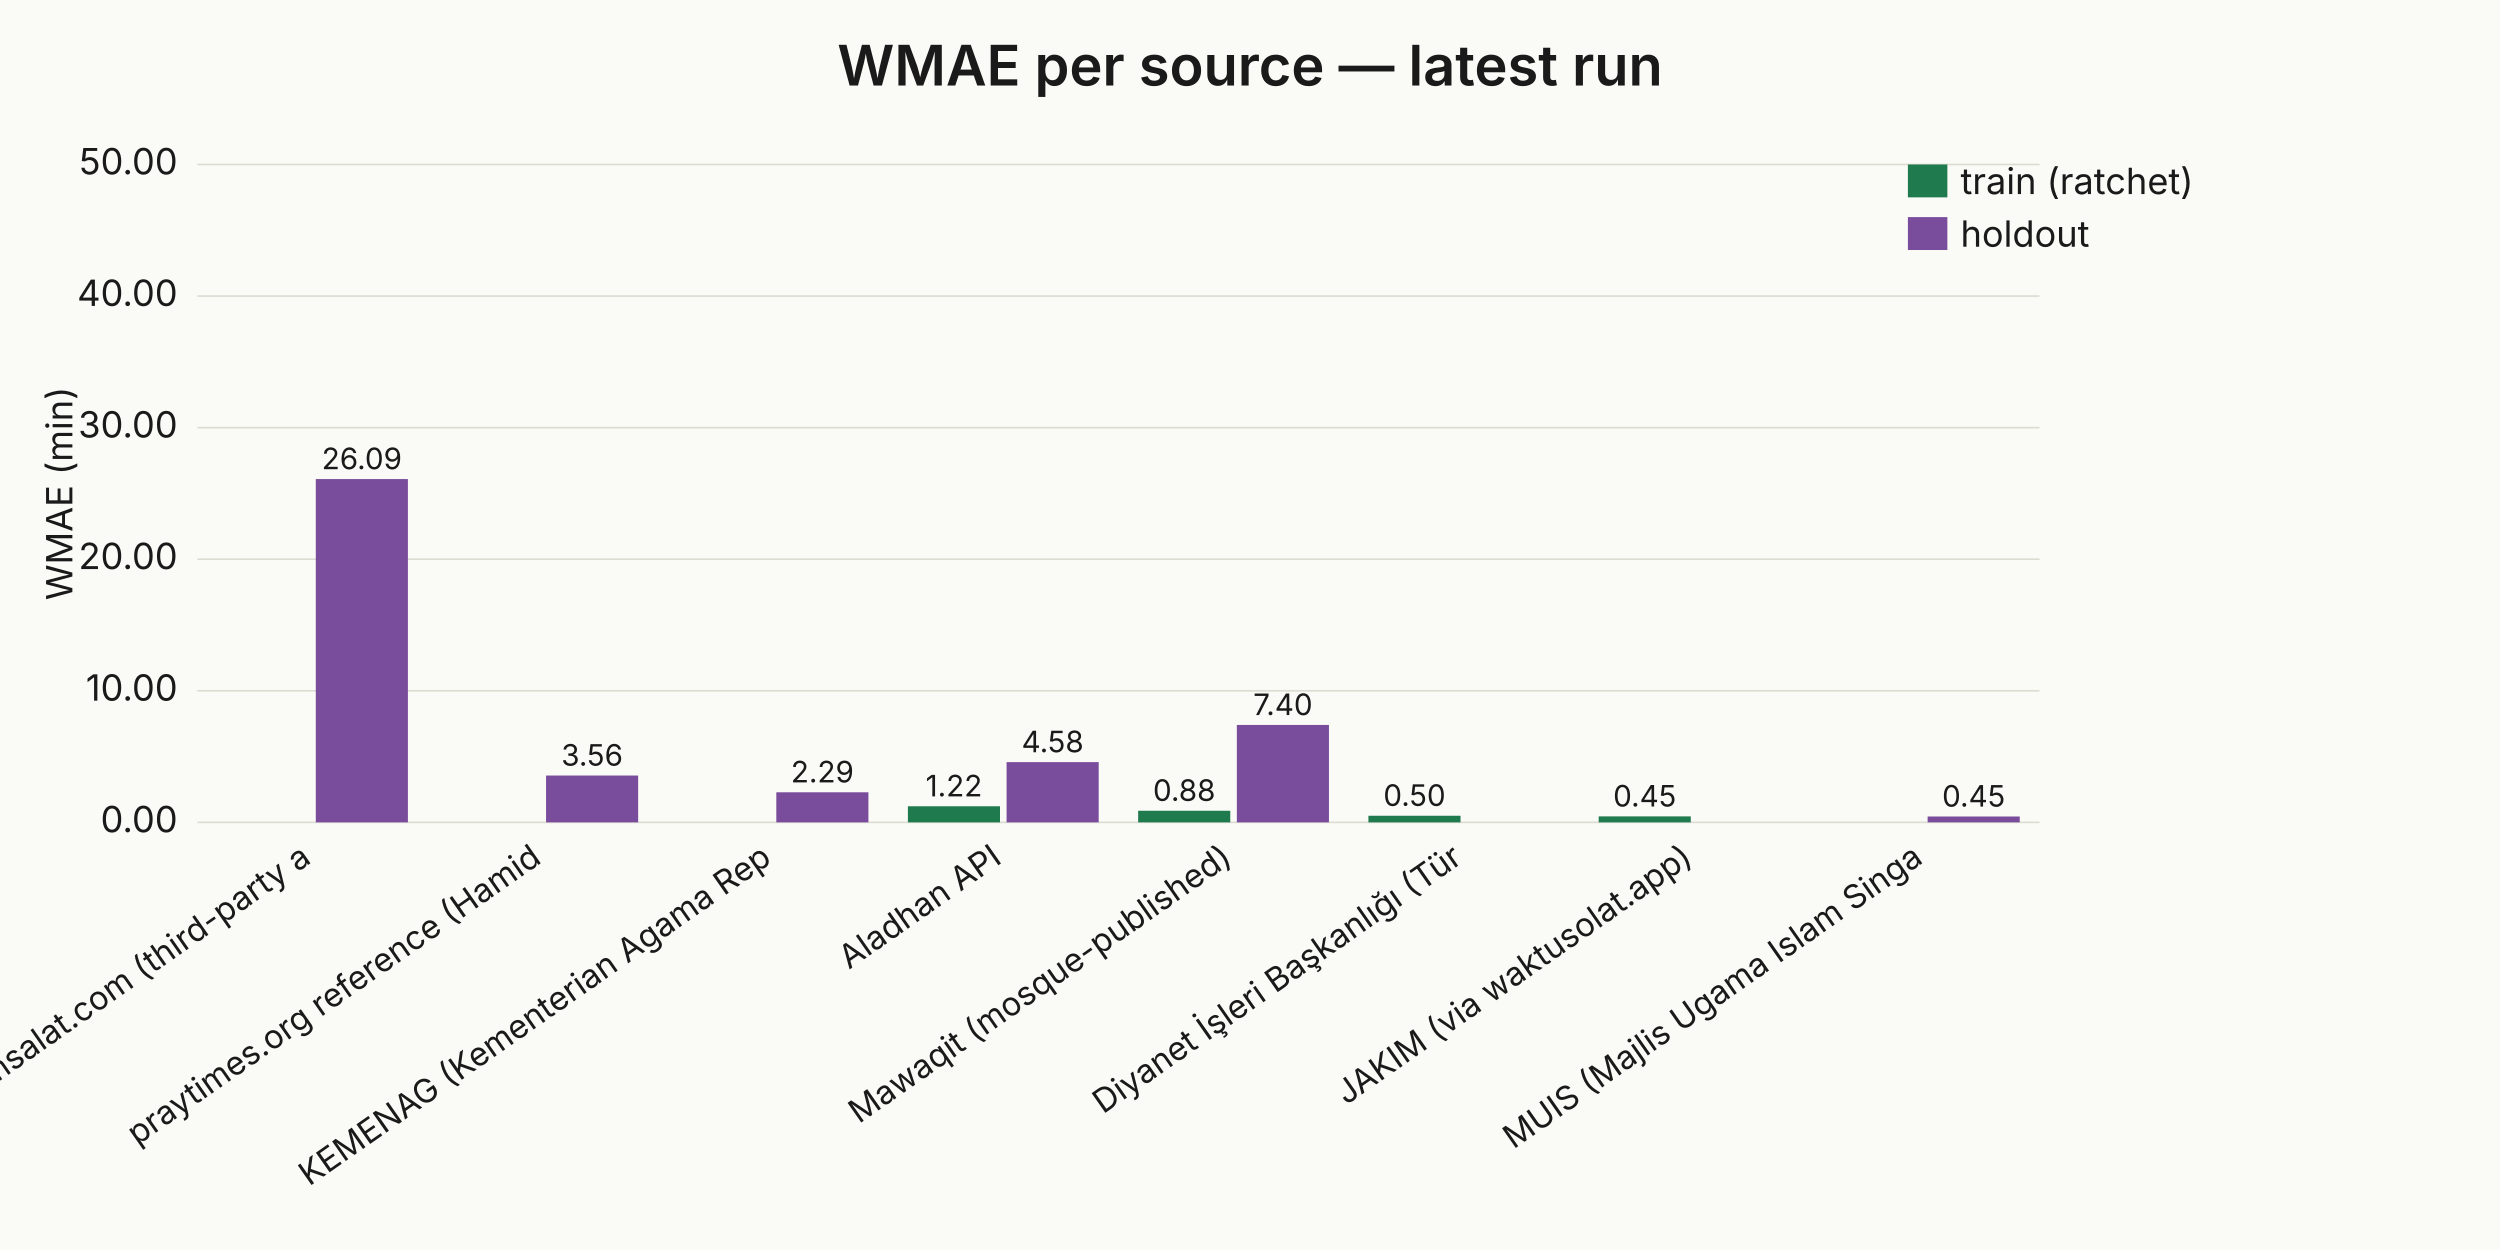
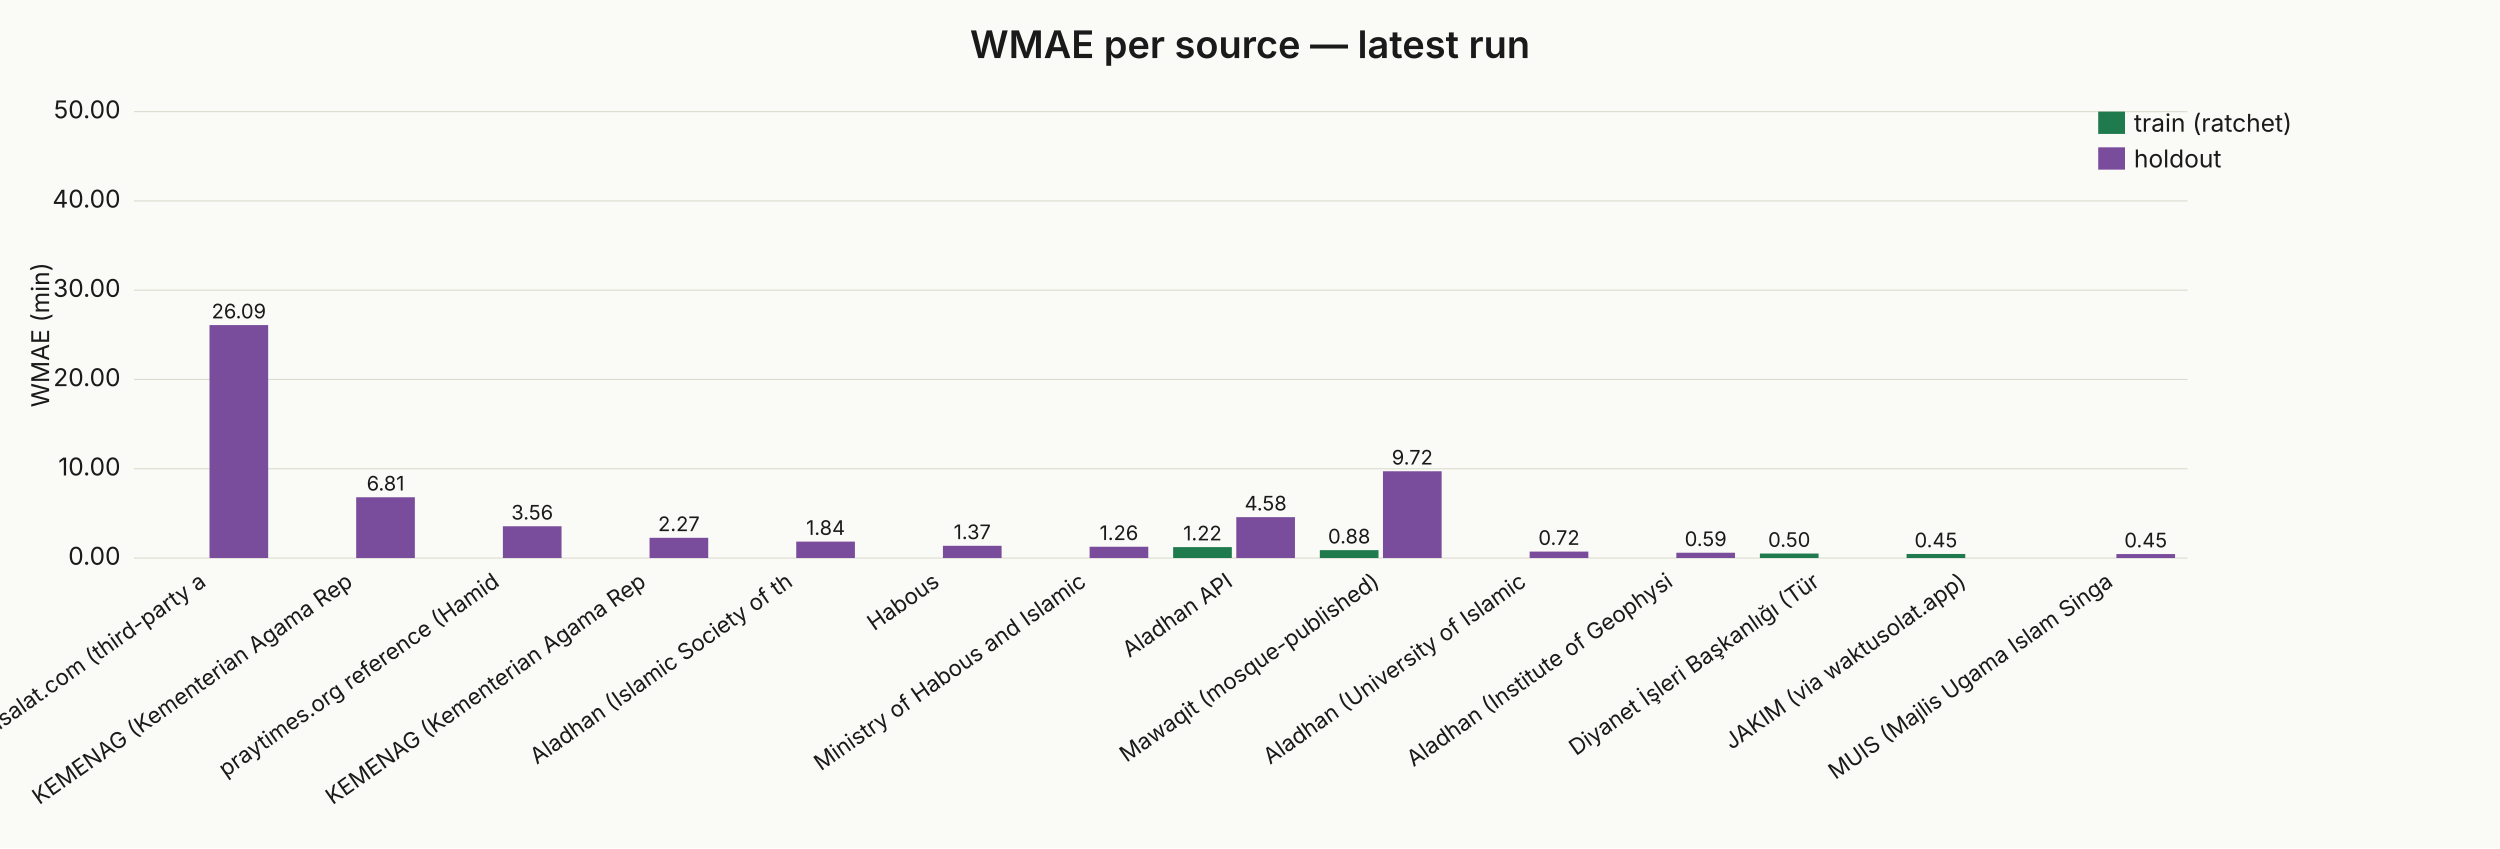
- <svg xmlns="http://www.w3.org/2000/svg" viewBox="0 0 760 380" width="760" height="380" font-family="-apple-system, BlinkMacSystemFont, 'Segoe UI', system-ui, sans-serif" font-size="11">
-   <rect width="760" height="380" fill="#fafaf7" />
-   <text x="380" y="26" text-anchor="middle" fill="#1a1a1a" font-size="17" font-weight="600">WMAE per source — latest run</text>
-   <line x1="60" y1="250" x2="620" y2="250" stroke="#dcdcd0" stroke-width="0.5" />
+ <svg xmlns="http://www.w3.org/2000/svg" viewBox="0 0 1120 380" width="1120" height="380" font-family="-apple-system, BlinkMacSystemFont, 'Segoe UI', system-ui, sans-serif" font-size="11">
+   <rect width="1120" height="380" fill="#fafaf7" />
+   <text x="560" y="26" text-anchor="middle" fill="#1a1a1a" font-size="17" font-weight="600">WMAE per source — latest run</text>
+   <line x1="60" y1="250" x2="980" y2="250" stroke="#dcdcd0" stroke-width="0.5" />
  <text x="54" y="253" text-anchor="end" fill="#1a1a1a">0.00</text>
-   <line x1="60" y1="210" x2="620" y2="210" stroke="#dcdcd0" stroke-width="0.5" />
+   <line x1="60" y1="210" x2="980" y2="210" stroke="#dcdcd0" stroke-width="0.5" />
  <text x="54" y="213" text-anchor="end" fill="#1a1a1a">10.00</text>
-   <line x1="60" y1="170" x2="620" y2="170" stroke="#dcdcd0" stroke-width="0.5" />
+   <line x1="60" y1="170" x2="980" y2="170" stroke="#dcdcd0" stroke-width="0.5" />
  <text x="54" y="173" text-anchor="end" fill="#1a1a1a">20.00</text>
-   <line x1="60" y1="130" x2="620" y2="130" stroke="#dcdcd0" stroke-width="0.5" />
+   <line x1="60" y1="130" x2="980" y2="130" stroke="#dcdcd0" stroke-width="0.5" />
  <text x="54" y="133" text-anchor="end" fill="#1a1a1a">30.00</text>
-   <line x1="60" y1="90" x2="620" y2="90" stroke="#dcdcd0" stroke-width="0.5" />
+   <line x1="60" y1="90" x2="980" y2="90" stroke="#dcdcd0" stroke-width="0.5" />
  <text x="54" y="93" text-anchor="end" fill="#1a1a1a">40.00</text>
-   <line x1="60" y1="50" x2="620" y2="50" stroke="#dcdcd0" stroke-width="0.5" />
+   <line x1="60" y1="50" x2="980" y2="50" stroke="#dcdcd0" stroke-width="0.5" />
  <text x="54" y="53" text-anchor="end" fill="#1a1a1a">50.00</text>
  <text x="22" y="150" transform="rotate(-90 22 150)" text-anchor="middle" fill="#1a1a1a">WMAE (min)</text>
-   <rect x="96" y="145.634" width="28" height="104.366" fill="#7a4d9c" />
-   <text x="110" y="142.634" text-anchor="middle" fill="#1a1a1a" font-size="9">26.09</text>
-   <text x="95" y="262" transform="rotate(-35 95 262)" text-anchor="end" fill="#1a1a1a" font-size="10">muslimsalat.com (third-party a</text>
-   <rect x="166" y="235.763" width="28" height="14.237" fill="#7a4d9c" />
-   <text x="180" y="232.763" text-anchor="middle" fill="#1a1a1a" font-size="9">3.56</text>
-   <text x="165" y="262" transform="rotate(-35 165 262)" text-anchor="end" fill="#1a1a1a" font-size="10">praytimes.org reference (Hamid</text>
-   <rect x="236" y="240.854" width="28" height="9.146" fill="#7a4d9c" />
-   <text x="250" y="237.854" text-anchor="middle" fill="#1a1a1a" font-size="9">2.29</text>
-   <text x="235" y="262" transform="rotate(-35 235 262)" text-anchor="end" fill="#1a1a1a" font-size="10">KEMENAG (Kementerian Agama Rep</text>
-   <rect x="276" y="245.108" width="28" height="4.892" fill="#1f7a4d" />
-   <text x="290" y="242.108" text-anchor="middle" fill="#1a1a1a" font-size="9">1.22</text>
-   <rect x="306" y="231.683" width="28" height="18.317" fill="#7a4d9c" />
-   <text x="320" y="228.683" text-anchor="middle" fill="#1a1a1a" font-size="9">4.58</text>
-   <text x="305" y="262" transform="rotate(-35 305 262)" text-anchor="end" fill="#1a1a1a" font-size="10">Aladhan API</text>
-   <rect x="346" y="246.469" width="28" height="3.531" fill="#1f7a4d" />
-   <text x="360" y="243.469" text-anchor="middle" fill="#1a1a1a" font-size="9">0.88</text>
-   <rect x="376" y="220.384" width="28" height="29.616" fill="#7a4d9c" />
-   <text x="390" y="217.384" text-anchor="middle" fill="#1a1a1a" font-size="9">7.40</text>
-   <text x="375" y="262" transform="rotate(-35 375 262)" text-anchor="end" fill="#1a1a1a" font-size="10">Mawaqit (mosque-published)</text>
-   <rect x="416" y="247.99" width="28" height="2.01" fill="#1f7a4d" />
-   <text x="430" y="244.99" text-anchor="middle" fill="#1a1a1a" font-size="9">0.50</text>
-   <text x="445" y="262" transform="rotate(-35 445 262)" text-anchor="end" fill="#1a1a1a" font-size="10">Diyanet İşleri Başkanlığı (Tür</text>
-   <rect x="486" y="248.181" width="28" height="1.819" fill="#1f7a4d" />
-   <text x="500" y="245.181" text-anchor="middle" fill="#1a1a1a" font-size="9">0.45</text>
-   <text x="515" y="262" transform="rotate(-35 515 262)" text-anchor="end" fill="#1a1a1a" font-size="10">JAKIM (via waktusolat.app)</text>
-   <rect x="586" y="248.215" width="28" height="1.785" fill="#7a4d9c" />
-   <text x="600" y="245.215" text-anchor="middle" fill="#1a1a1a" font-size="9">0.45</text>
-   <text x="585" y="262" transform="rotate(-35 585 262)" text-anchor="end" fill="#1a1a1a" font-size="10">MUIS (Majlis Ugama Islam Singa</text>
-   <rect x="580" y="50" width="12" height="10" fill="#1f7a4d" />
-   <text x="596" y="59" fill="#1a1a1a">train (ratchet)</text>
-   <rect x="580" y="66" width="12" height="10" fill="#7a4d9c" />
-   <text x="596" y="75" fill="#1a1a1a">holdout</text>
+   <rect x="93.857" y="145.634" width="26.286" height="104.366" fill="#7a4d9c" />
+   <text x="107" y="142.634" text-anchor="middle" fill="#1a1a1a" font-size="9">26.09</text>
+   <text x="92.857" y="262" transform="rotate(-35 92.85714 262)" text-anchor="end" fill="#1a1a1a" font-size="10">muslimsalat.com (third-party a</text>
+   <rect x="159.571" y="222.768" width="26.286" height="27.232" fill="#7a4d9c" />
+   <text x="172.714" y="219.768" text-anchor="middle" fill="#1a1a1a" font-size="9">6.81</text>
+   <text x="158.571" y="262" transform="rotate(-35 158.5714 262)" text-anchor="end" fill="#1a1a1a" font-size="10">KEMENAG (Kementerian Agama Rep</text>
+   <rect x="225.286" y="235.763" width="26.286" height="14.237" fill="#7a4d9c" />
+   <text x="238.429" y="232.763" text-anchor="middle" fill="#1a1a1a" font-size="9">3.56</text>
+   <text x="224.286" y="262" transform="rotate(-35 224.2857 262)" text-anchor="end" fill="#1a1a1a" font-size="10">praytimes.org reference (Hamid</text>
+   <rect x="291" y="240.938" width="26.286" height="9.062" fill="#7a4d9c" />
+   <text x="304.143" y="237.938" text-anchor="middle" fill="#1a1a1a" font-size="9">2.27</text>
+   <text x="290" y="262" transform="rotate(-35 290 262)" text-anchor="end" fill="#1a1a1a" font-size="10">KEMENAG (Kementerian Agama Rep</text>
+   <rect x="356.714" y="242.638" width="26.286" height="7.362" fill="#7a4d9c" />
+   <text x="369.857" y="239.638" text-anchor="middle" fill="#1a1a1a" font-size="9">1.84</text>
+   <text x="355.714" y="262" transform="rotate(-35 355.7143 262)" text-anchor="end" fill="#1a1a1a" font-size="10">Aladhan (Islamic Society of th</text>
+   <rect x="422.429" y="244.524" width="26.286" height="5.476" fill="#7a4d9c" />
+   <text x="435.571" y="241.524" text-anchor="middle" fill="#1a1a1a" font-size="9">1.37</text>
+   <text x="421.429" y="262" transform="rotate(-35 421.4286 262)" text-anchor="end" fill="#1a1a1a" font-size="10">Habous</text>
+   <rect x="488.143" y="244.942" width="26.286" height="5.058" fill="#7a4d9c" />
+   <text x="501.286" y="241.942" text-anchor="middle" fill="#1a1a1a" font-size="9">1.26</text>
+   <text x="487.143" y="262" transform="rotate(-35 487.1429 262)" text-anchor="end" fill="#1a1a1a" font-size="10">Ministry of Habous and Islamic</text>
+   <rect x="525.571" y="245.108" width="26.286" height="4.892" fill="#1f7a4d" />
+   <text x="538.714" y="242.108" text-anchor="middle" fill="#1a1a1a" font-size="9">1.22</text>
+   <rect x="553.857" y="231.683" width="26.286" height="18.317" fill="#7a4d9c" />
+   <text x="567" y="228.683" text-anchor="middle" fill="#1a1a1a" font-size="9">4.58</text>
+   <text x="552.857" y="262" transform="rotate(-35 552.8571 262)" text-anchor="end" fill="#1a1a1a" font-size="10">Aladhan API</text>
+   <rect x="591.286" y="246.469" width="26.286" height="3.531" fill="#1f7a4d" />
+   <text x="604.429" y="243.469" text-anchor="middle" fill="#1a1a1a" font-size="9">0.88</text>
+   <rect x="619.571" y="211.124" width="26.286" height="38.876" fill="#7a4d9c" />
+   <text x="632.714" y="208.124" text-anchor="middle" fill="#1a1a1a" font-size="9">9.72</text>
+   <text x="618.571" y="262" transform="rotate(-35 618.5714 262)" text-anchor="end" fill="#1a1a1a" font-size="10">Mawaqit (mosque-published)</text>
+   <rect x="685.286" y="247.11" width="26.286" height="2.89" fill="#7a4d9c" />
+   <text x="698.429" y="244.11" text-anchor="middle" fill="#1a1a1a" font-size="9">0.72</text>
+   <text x="684.286" y="262" transform="rotate(-35 684.2857 262)" text-anchor="end" fill="#1a1a1a" font-size="10">Aladhan (University of Islamic</text>
+   <rect x="751" y="247.627" width="26.286" height="2.373" fill="#7a4d9c" />
+   <text x="764.143" y="244.627" text-anchor="middle" fill="#1a1a1a" font-size="9">0.59</text>
+   <text x="750" y="262" transform="rotate(-35 750 262)" text-anchor="end" fill="#1a1a1a" font-size="10">Aladhan (Institute of Geophysi</text>
+   <rect x="788.429" y="247.99" width="26.286" height="2.01" fill="#1f7a4d" />
+   <text x="801.571" y="244.99" text-anchor="middle" fill="#1a1a1a" font-size="9">0.50</text>
+   <text x="815.714" y="262" transform="rotate(-35 815.7143 262)" text-anchor="end" fill="#1a1a1a" font-size="10">Diyanet İşleri Başkanlığı (Tür</text>
+   <rect x="854.143" y="248.181" width="26.286" height="1.819" fill="#1f7a4d" />
+   <text x="867.286" y="245.181" text-anchor="middle" fill="#1a1a1a" font-size="9">0.45</text>
+   <text x="881.429" y="262" transform="rotate(-35 881.4286 262)" text-anchor="end" fill="#1a1a1a" font-size="10">JAKIM (via waktusolat.app)</text>
+   <rect x="948.143" y="248.215" width="26.286" height="1.785" fill="#7a4d9c" />
+   <text x="961.286" y="245.215" text-anchor="middle" fill="#1a1a1a" font-size="9">0.45</text>
+   <text x="947.143" y="262" transform="rotate(-35 947.1429 262)" text-anchor="end" fill="#1a1a1a" font-size="10">MUIS (Majlis Ugama Islam Singa</text>
+   <rect x="940" y="50" width="12" height="10" fill="#1f7a4d" />
+   <text x="956" y="59" fill="#1a1a1a">train (ratchet)</text>
+   <rect x="940" y="66" width="12" height="10" fill="#7a4d9c" />
+   <text x="956" y="75" fill="#1a1a1a">holdout</text>
</svg>
